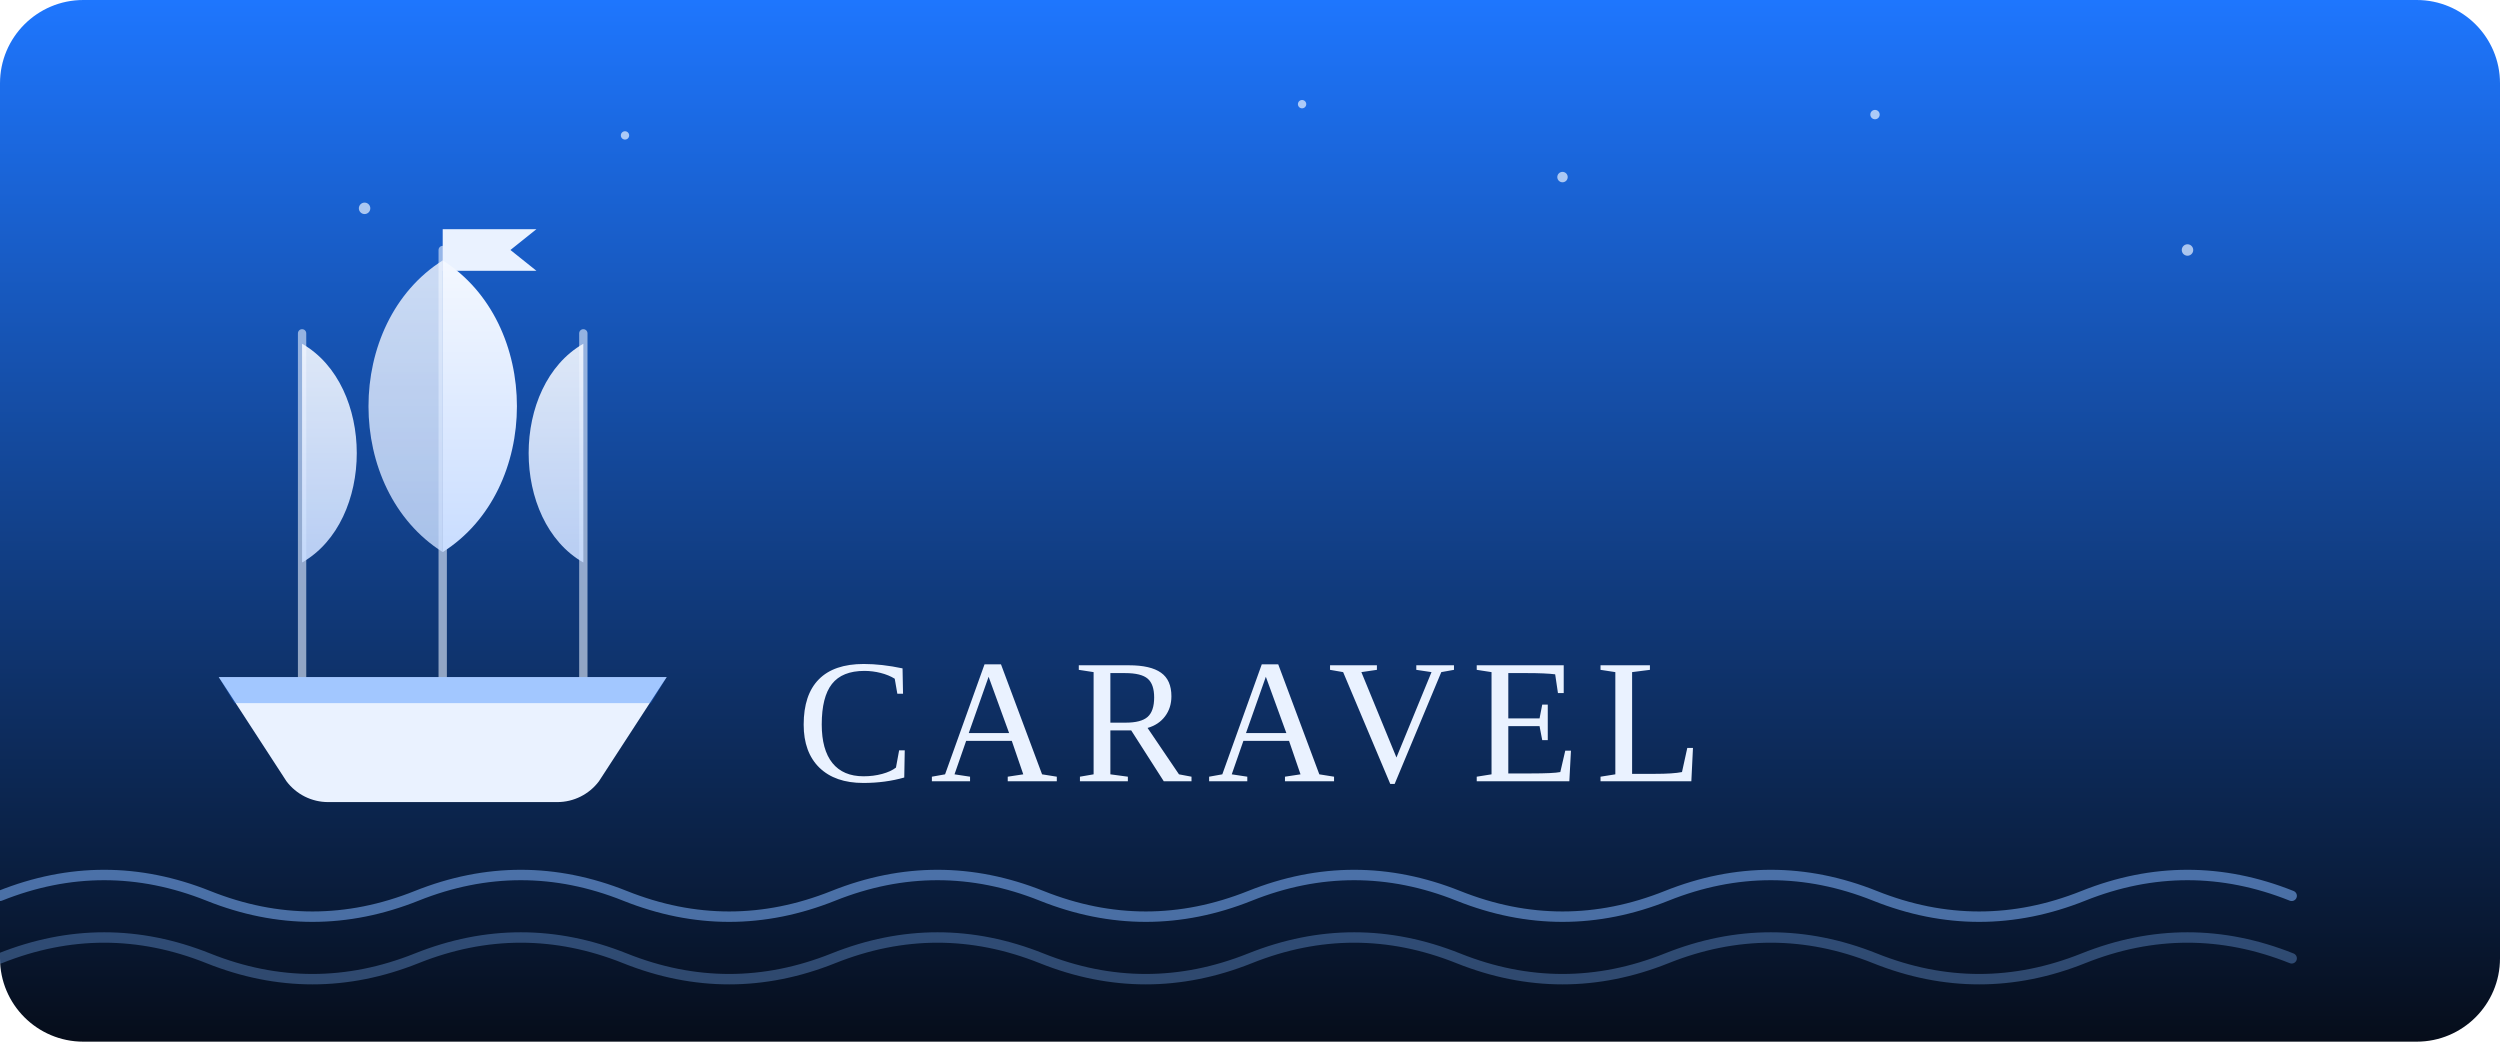
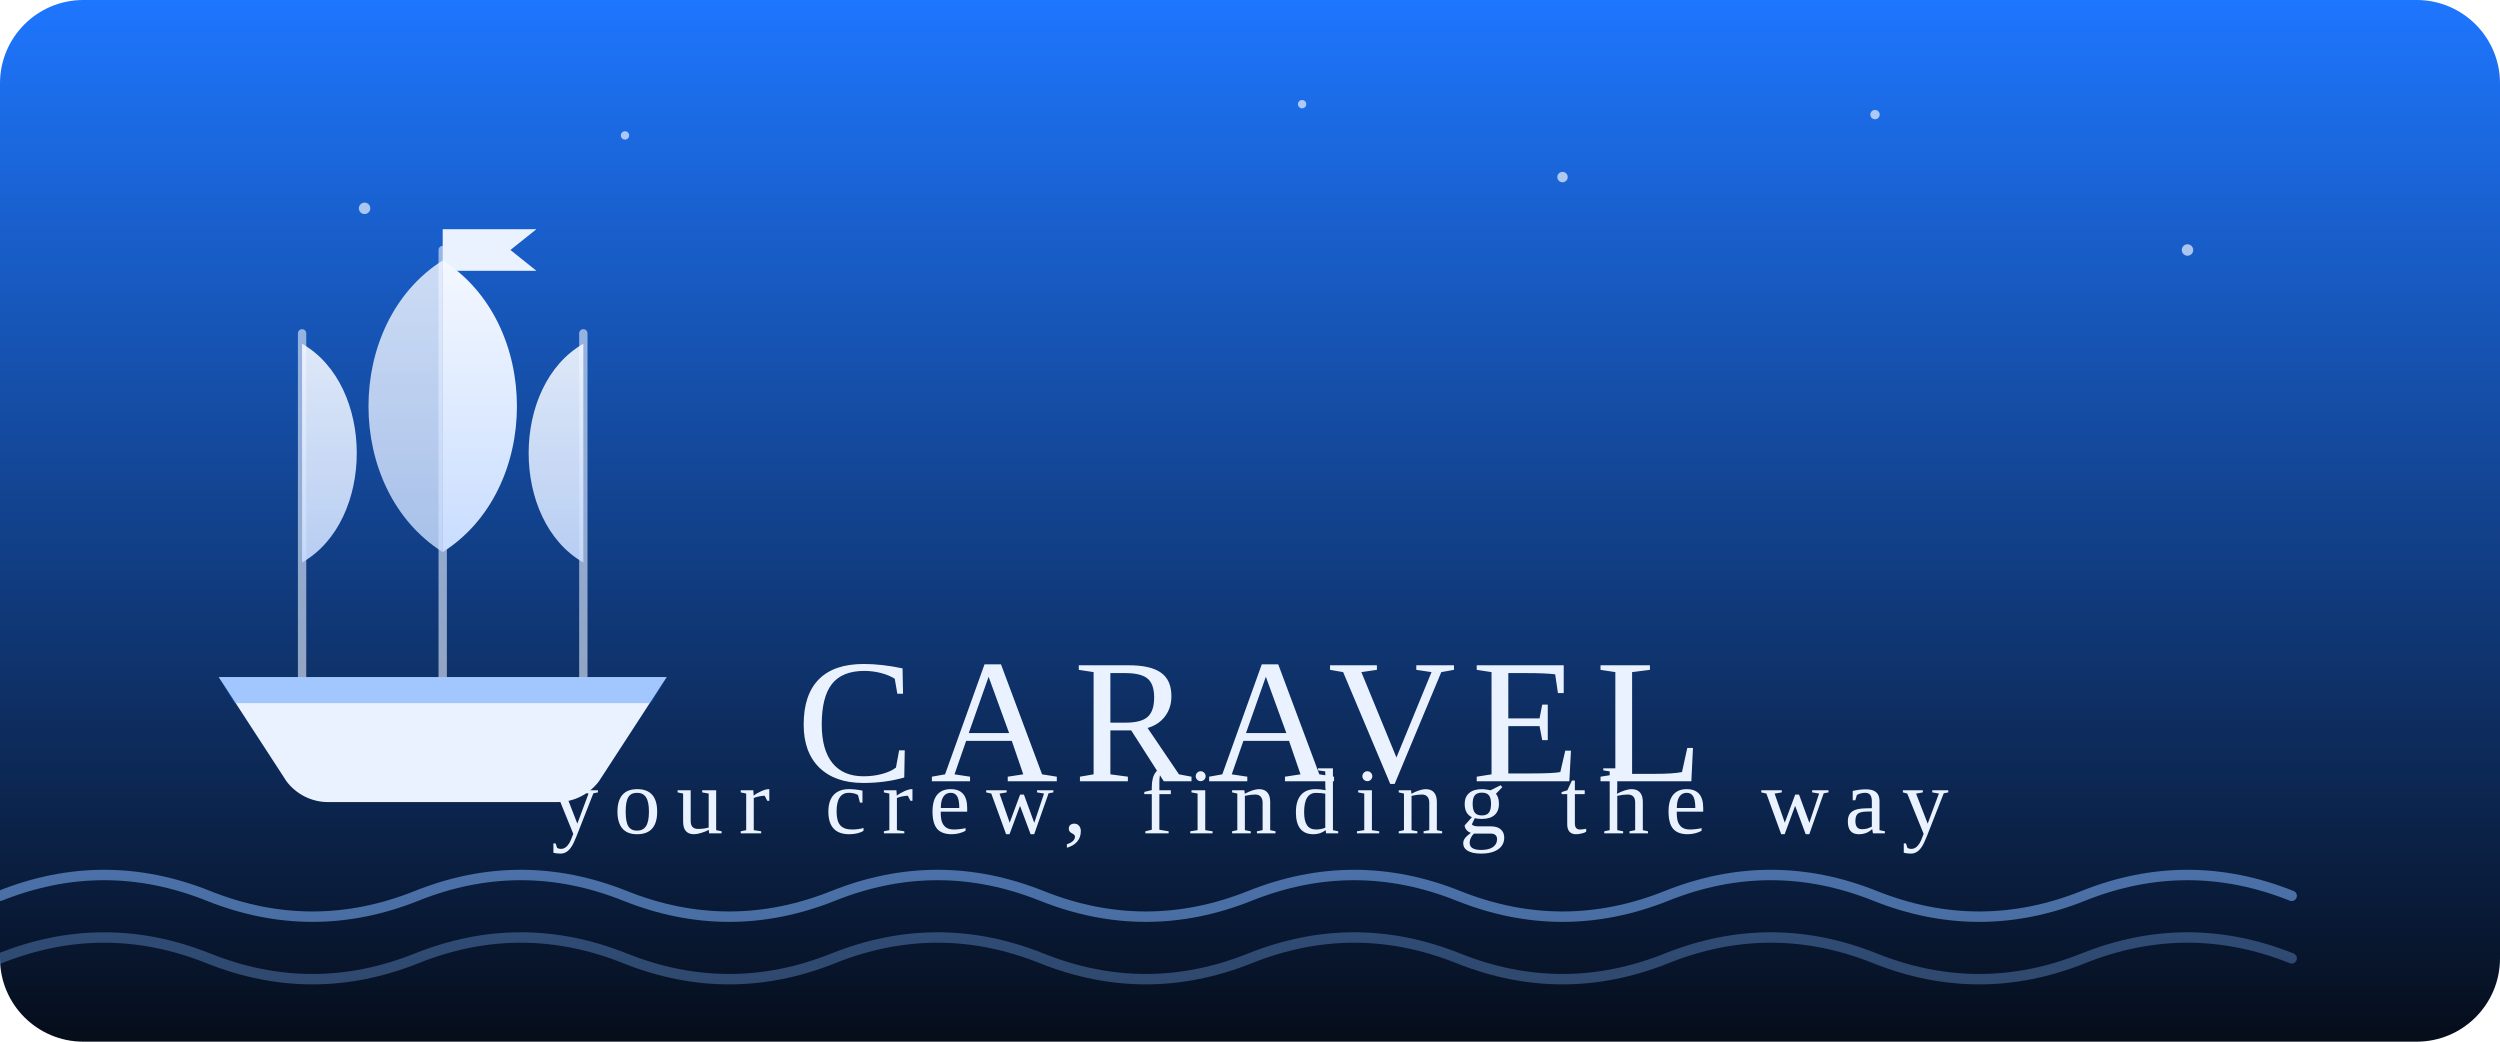
<svg xmlns="http://www.w3.org/2000/svg" viewBox="0 0 480 200" width="480" height="200" fill="none" role="img" aria-label="Caravel">
  <defs>
    <linearGradient id="sky" x1="0" y1="0" x2="0" y2="1">
      <stop offset="0" stop-color="#1E76FE" />
      <stop offset="1" stop-color="#060d1a" />
    </linearGradient>
    <linearGradient id="sail" x1="0" y1="0" x2="0" y2="1">
      <stop offset="0" stop-color="#f4f8ff" />
      <stop offset="1" stop-color="#c9ddff" />
    </linearGradient>
  </defs>
  <rect width="480" height="200" rx="16" fill="url(#sky)" />
  <g fill="#eaf2ff" opacity="0.7">
    <circle cx="70" cy="40" r="1.1" />
    <circle cx="120" cy="26" r="0.8" />
    <circle cx="300" cy="34" r="1" />
    <circle cx="360" cy="22" r="0.9" />
    <circle cx="420" cy="48" r="1.1" />
    <circle cx="250" cy="20" r="0.8" />
  </g>
  <g transform="translate(40 40)">
    <path d="M45 8 V96 M18 24 V90 M72 24 V90" stroke="#eaf2ff" stroke-width="1.6" stroke-linecap="round" opacity="0.6" />
    <path d="M45 4 h18 l-5 4 l5 4 h-18 Z" fill="#eaf2ff" />
    <path d="M45 10 C64 22 64 54 45 66 Z" fill="url(#sail)" />
    <path d="M45 10 C26 22 26 54 45 66 Z" fill="url(#sail)" opacity="0.82" />
    <path d="M18 26 C32 34 32 60 18 68 Z" fill="url(#sail)" opacity="0.9" />
    <path d="M72 26 C58 34 58 60 72 68 Z" fill="url(#sail)" opacity="0.9" />
    <path d="M2 90 h86 l-13 20 a10 10 0 0 1 -8 4 H23 a10 10 0 0 1 -8 -4 Z" fill="#eaf2ff" />
    <path d="M2 90 h86 l-3 5 H5 Z" fill="#1E76FE" opacity="0.35" />
  </g>
  <g stroke="#7fb5ff" stroke-width="2" opacity="0.55" fill="none" stroke-linecap="round">
    <path d="M0 172 q20 -8 40 0 t40 0 t40 0 t40 0 t40 0 t40 0 t40 0 t40 0 t40 0 t40 0 t40 0" />
    <path d="M0 184 q20 -8 40 0 t40 0 t40 0 t40 0 t40 0 t40 0 t40 0 t40 0 t40 0 t40 0 t40 0" opacity="0.6" />
  </g>
  <text x="240" y="150" text-anchor="middle" font-family="Georgia, 'Times New Roman', serif" font-size="34" letter-spacing="3" fill="#eaf2ff" font-weight="500">CARAVEL</text>
+   <text x="240" y="160" text-anchor="middle" font-family="Georgia, 'Times New Roman', serif" font-size="18" letter-spacing="3" fill="#eaf2ff" font-weight="500">your crew, finding the way</text>
</svg>
